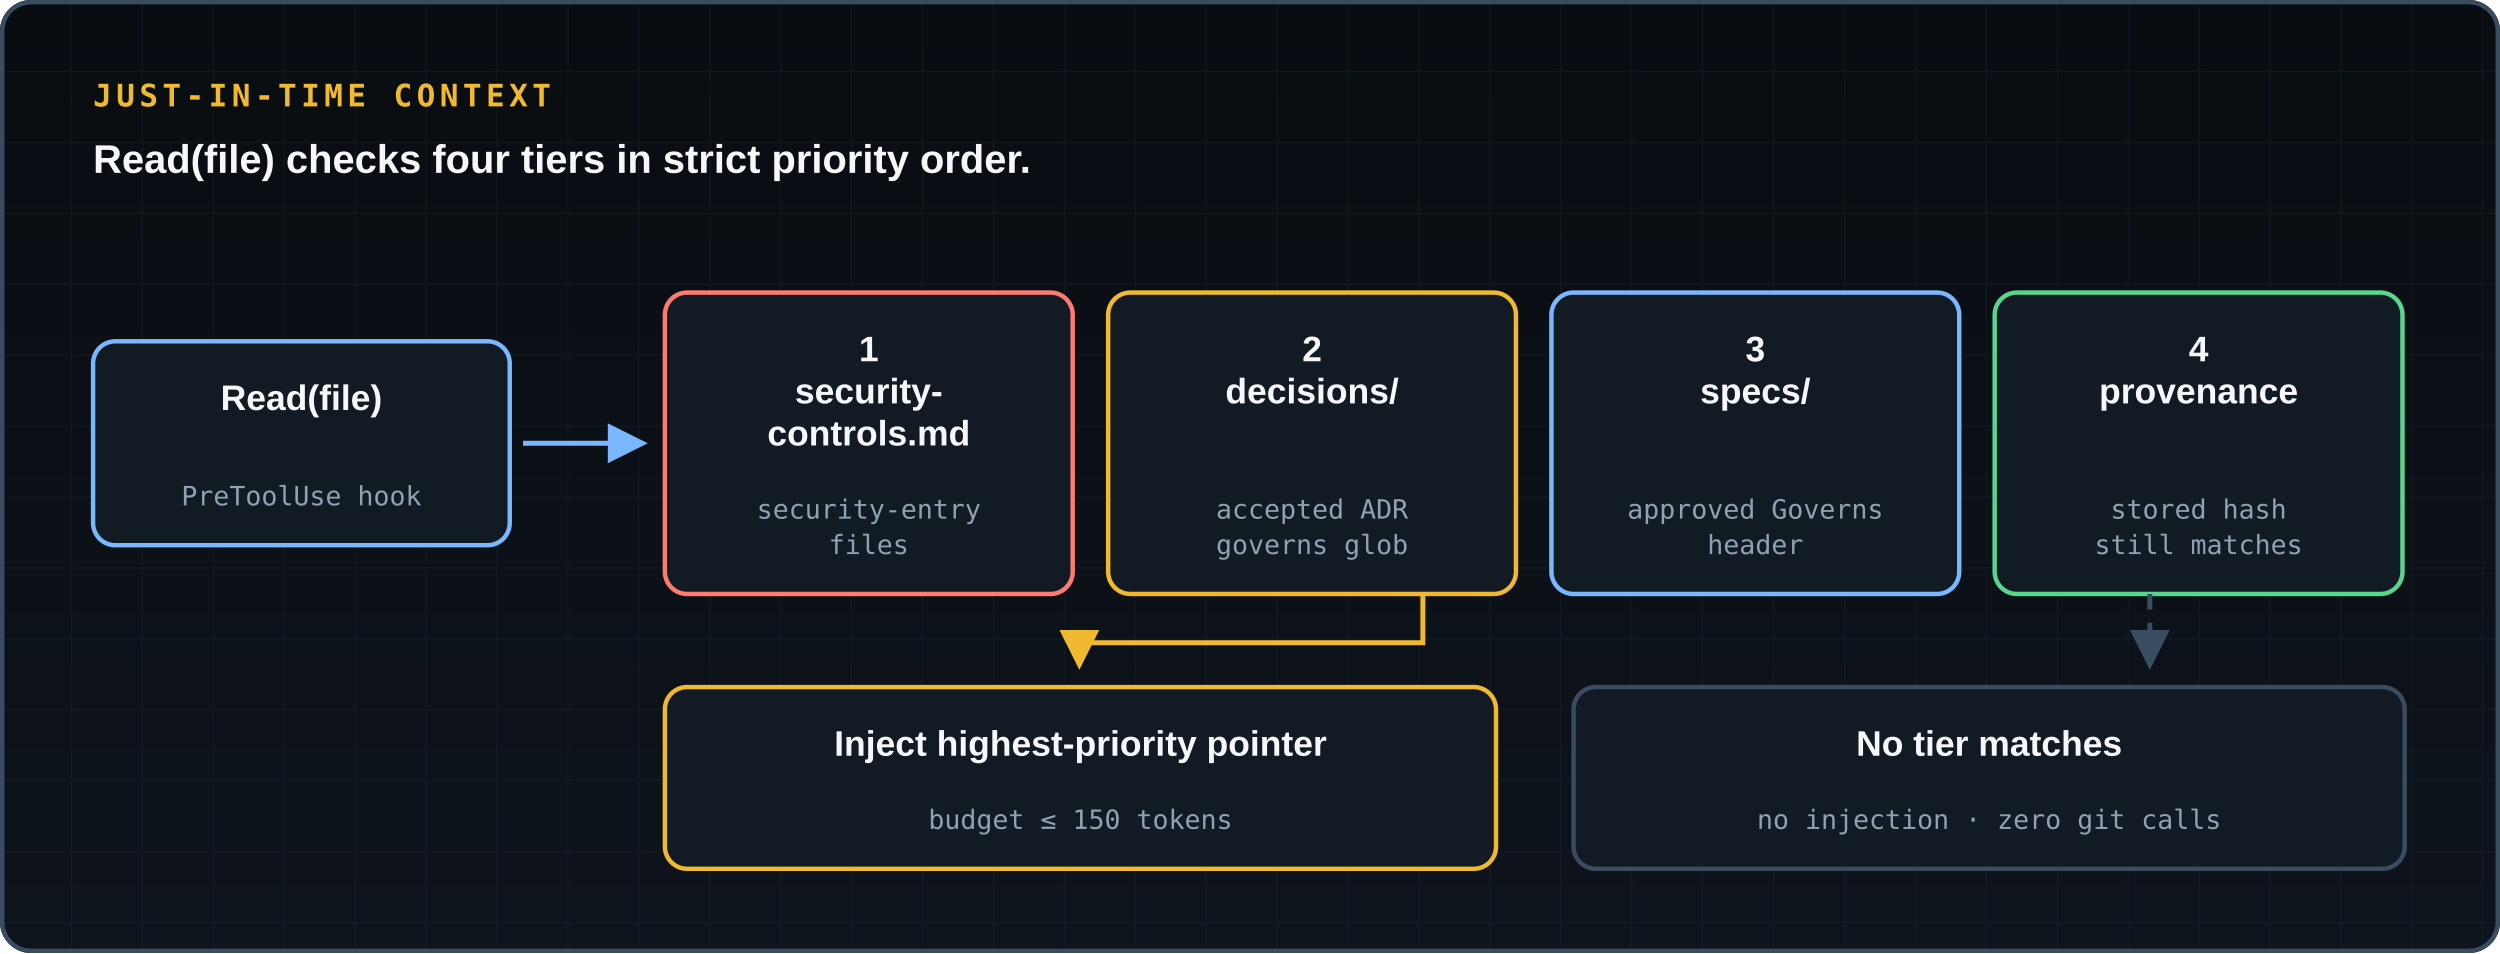
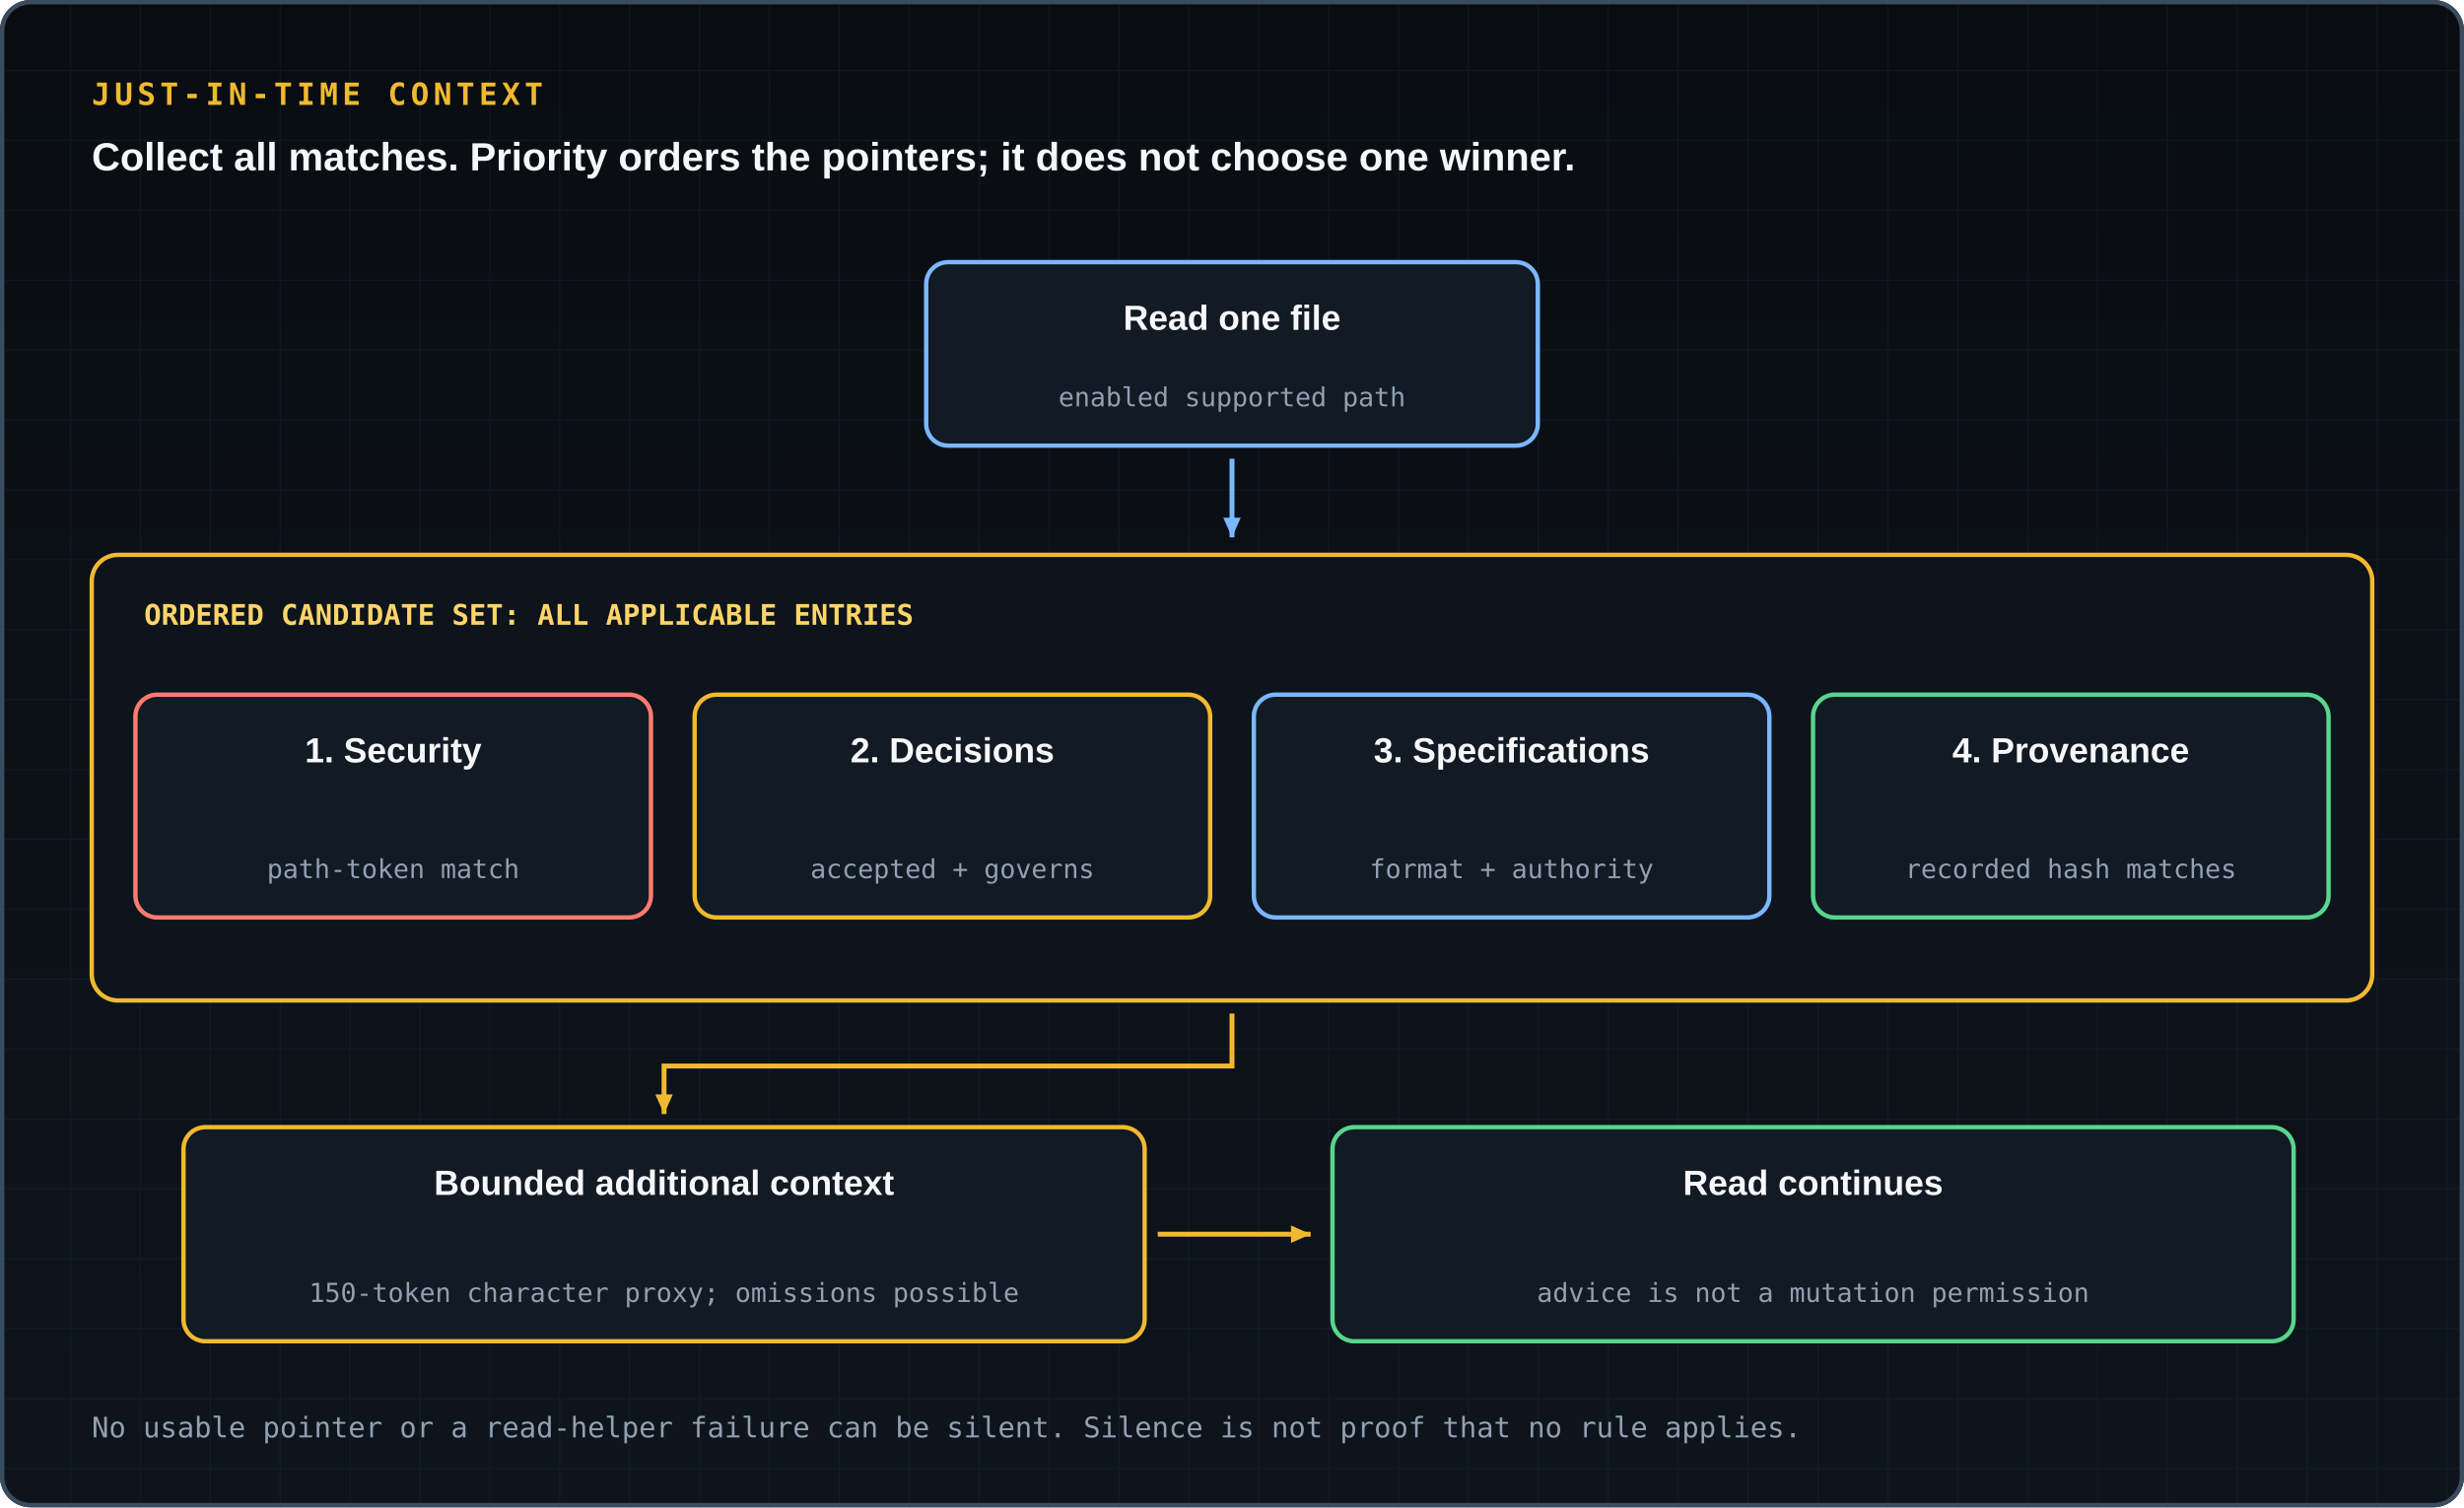
- <svg xmlns="http://www.w3.org/2000/svg" viewBox="0 0 1128 430" role="img" data-diagram-system="ca-v2">
+ <svg xmlns="http://www.w3.org/2000/svg" viewBox="0 0 1128 690" role="img" data-diagram-system="ca-v2">
  <defs>
    <linearGradient id="canvas" x1="0" y1="0" x2="0" y2="1">
      <stop stop-color="#090d12" />
      <stop offset="1" stop-color="#0e141c" />
    </linearGradient>
    <pattern id="grid" width="32" height="32" patternUnits="userSpaceOnUse">
      <path d="M32 0H0V32" fill="none" stroke="#273647" stroke-width="1" stroke-opacity=".24" />
    </pattern>
-     <marker id="arrow" markerWidth="8" markerHeight="8" refX="7" refY="4" orient="auto" markerUnits="strokeWidth">
-       <path d="M0 0 8 4 0 8z" fill="context-stroke" />
+     <marker id="arrow" markerUnits="userSpaceOnUse" viewBox="0 0 9 8" markerWidth="9" markerHeight="8" refX="9" refY="4" orient="auto">
+       <path d="M0 0L9 4L0 8Z" fill="context-stroke" />
    </marker>
  </defs>
-   <rect width="1128" height="430" rx="14" fill="url(#canvas)" />
-   <rect width="1128" height="430" rx="14" fill="url(#grid)" />
-   <rect x="1" y="1" width="1126" height="428" rx="13" fill="none" stroke="#3a4c60" stroke-width="2" />
+   <rect width="1128" height="690" rx="14" fill="url(#canvas)" />
+   <rect width="1128" height="690" rx="14" fill="url(#grid)" />
+   <rect x="1" y="1" width="1126" height="688" rx="13" fill="none" stroke="#3a4c60" stroke-width="2" />
  <text x="42" y="48" font-family="JetBrains Mono Variable, Consolas, Cascadia Mono, monospace" font-size="14" font-weight="750" fill="#f0b92f" text-anchor="start" letter-spacing="2" data-max-width="1062">JUST-IN-TIME CONTEXT</text>
-   <text x="42" y="78" font-family="Manrope Variable, Segoe UI, Arial, sans-serif" font-size="18" font-weight="700" fill="#f6f7f9" text-anchor="start" data-max-width="1062">Read(file) checks four tiers in strict priority order.</text>
-   <rect x="42" y="154" width="188" height="92" rx="10" fill="#121a24" stroke="#7ab7ff" stroke-width="2" />
-   <text x="136" y="185" font-family="Manrope Variable, Segoe UI, Arial, sans-serif" font-size="16" font-weight="700" fill="#f6f7f9" text-anchor="middle" data-max-width="164">Read(file)</text>
-   <text x="136" y="228" font-family="JetBrains Mono Variable, Consolas, Cascadia Mono, monospace" font-size="12" font-weight="500" fill="#91a0b2" text-anchor="middle" data-label-kind="annotation" data-max-width="164">PreToolUse hook</text>
-   <rect x="300" y="132" width="184" height="136" rx="10" fill="#121a24" stroke="#ff7b72" stroke-width="2" />
-   <text x="392" y="163" font-family="Manrope Variable, Segoe UI, Arial, sans-serif" font-size="16" font-weight="700" fill="#f6f7f9" text-anchor="middle" data-max-width="160">1</text>
-   <text x="392" y="182" font-family="Manrope Variable, Segoe UI, Arial, sans-serif" font-size="16" font-weight="700" fill="#f6f7f9" text-anchor="middle" data-max-width="160">security-</text>
-   <text x="392" y="201" font-family="Manrope Variable, Segoe UI, Arial, sans-serif" font-size="16" font-weight="700" fill="#f6f7f9" text-anchor="middle" data-max-width="160">controls.md</text>
-   <text x="392" y="234" font-family="JetBrains Mono Variable, Consolas, Cascadia Mono, monospace" font-size="12" font-weight="500" fill="#91a0b2" text-anchor="middle" data-label-kind="annotation" data-max-width="160">security-entry</text>
-   <text x="392" y="250" font-family="JetBrains Mono Variable, Consolas, Cascadia Mono, monospace" font-size="12" font-weight="500" fill="#91a0b2" text-anchor="middle" data-label-kind="annotation" data-max-width="160">files</text>
-   <path d="M236 200 L290 200" fill="none" stroke="#7ab7ff" stroke-width="2.25" marker-end="url(#arrow)" />
-   <rect x="500" y="132" width="184" height="136" rx="10" fill="#121a24" stroke="#f0b92f" stroke-width="2" />
-   <text x="592" y="163" font-family="Manrope Variable, Segoe UI, Arial, sans-serif" font-size="16" font-weight="700" fill="#f6f7f9" text-anchor="middle" data-max-width="160">2</text>
-   <text x="592" y="182" font-family="Manrope Variable, Segoe UI, Arial, sans-serif" font-size="16" font-weight="700" fill="#f6f7f9" text-anchor="middle" data-max-width="160">decisions/</text>
-   <text x="592" y="234" font-family="JetBrains Mono Variable, Consolas, Cascadia Mono, monospace" font-size="12" font-weight="500" fill="#91a0b2" text-anchor="middle" data-label-kind="annotation" data-max-width="160">accepted ADR</text>
-   <text x="592" y="250" font-family="JetBrains Mono Variable, Consolas, Cascadia Mono, monospace" font-size="12" font-weight="500" fill="#91a0b2" text-anchor="middle" data-label-kind="annotation" data-max-width="160">governs glob</text>
-   <rect x="700" y="132" width="184" height="136" rx="10" fill="#121a24" stroke="#7ab7ff" stroke-width="2" />
-   <text x="792" y="163" font-family="Manrope Variable, Segoe UI, Arial, sans-serif" font-size="16" font-weight="700" fill="#f6f7f9" text-anchor="middle" data-max-width="160">3</text>
-   <text x="792" y="182" font-family="Manrope Variable, Segoe UI, Arial, sans-serif" font-size="16" font-weight="700" fill="#f6f7f9" text-anchor="middle" data-max-width="160">specs/</text>
-   <text x="792" y="234" font-family="JetBrains Mono Variable, Consolas, Cascadia Mono, monospace" font-size="12" font-weight="500" fill="#91a0b2" text-anchor="middle" data-label-kind="annotation" data-max-width="160">approved Governs</text>
-   <text x="792" y="250" font-family="JetBrains Mono Variable, Consolas, Cascadia Mono, monospace" font-size="12" font-weight="500" fill="#91a0b2" text-anchor="middle" data-label-kind="annotation" data-max-width="160">header</text>
-   <rect x="900" y="132" width="184" height="136" rx="10" fill="#121a24" stroke="#58d68d" stroke-width="2" />
-   <text x="992" y="163" font-family="Manrope Variable, Segoe UI, Arial, sans-serif" font-size="16" font-weight="700" fill="#f6f7f9" text-anchor="middle" data-max-width="160">4</text>
-   <text x="992" y="182" font-family="Manrope Variable, Segoe UI, Arial, sans-serif" font-size="16" font-weight="700" fill="#f6f7f9" text-anchor="middle" data-max-width="160">provenance</text>
-   <text x="992" y="234" font-family="JetBrains Mono Variable, Consolas, Cascadia Mono, monospace" font-size="12" font-weight="500" fill="#91a0b2" text-anchor="middle" data-label-kind="annotation" data-max-width="160">stored hash</text>
-   <text x="992" y="250" font-family="JetBrains Mono Variable, Consolas, Cascadia Mono, monospace" font-size="12" font-weight="500" fill="#91a0b2" text-anchor="middle" data-label-kind="annotation" data-max-width="160">still matches</text>
-   <rect x="300" y="310" width="375" height="82" rx="10" fill="#121a24" stroke="#f0b92f" stroke-width="2" />
-   <text x="487.5" y="341" font-family="Manrope Variable, Segoe UI, Arial, sans-serif" font-size="16" font-weight="700" fill="#f6f7f9" text-anchor="middle" data-max-width="351">Inject highest-priority pointer</text>
-   <text x="487.5" y="374" font-family="JetBrains Mono Variable, Consolas, Cascadia Mono, monospace" font-size="12" font-weight="500" fill="#91a0b2" text-anchor="middle" data-label-kind="annotation" data-max-width="351">budget ≤ 150 tokens</text>
-   <rect x="710" y="310" width="375" height="82" rx="10" fill="#121a24" stroke="#3a4c60" stroke-width="2" />
-   <text x="897.5" y="341" font-family="Manrope Variable, Segoe UI, Arial, sans-serif" font-size="16" font-weight="700" fill="#f6f7f9" text-anchor="middle" data-max-width="351">No tier matches</text>
-   <text x="897.5" y="374" font-family="JetBrains Mono Variable, Consolas, Cascadia Mono, monospace" font-size="12" font-weight="500" fill="#91a0b2" text-anchor="middle" data-label-kind="annotation" data-max-width="351">no injection · zero git calls</text>
-   <polyline points="642,268 642,290 487,290 487,300" fill="none" stroke="#f0b92f" stroke-width="2.25" marker-end="url(#arrow)" />
-   <polyline points="970,268 970,300" fill="none" stroke="#3a4c60" stroke-width="2.25" stroke-dasharray="7 6" marker-end="url(#arrow)" />
+   <text x="42" y="78" font-family="Manrope Variable, Segoe UI, Arial, sans-serif" font-size="18" font-weight="700" fill="#f6f7f9" text-anchor="start" data-max-width="1062">Collect all matches. Priority orders the pointers; it does not choose one winner.</text>
+   <rect x="424" y="120" width="280" height="84" rx="10" fill="#121a24" stroke="#7ab7ff" stroke-width="2" />
+   <text x="564" y="151" font-family="Manrope Variable, Segoe UI, Arial, sans-serif" font-size="16" font-weight="700" fill="#f6f7f9" text-anchor="middle" data-max-width="256">Read one file</text>
+   <text x="564" y="186" font-family="JetBrains Mono Variable, Consolas, Cascadia Mono, monospace" font-size="12" font-weight="500" fill="#91a0b2" text-anchor="middle" data-label-kind="annotation" data-max-width="256">enabled supported path</text>
+   <path d="M564 210 L564 246" fill="none" stroke="#7ab7ff" stroke-width="2.25" marker-end="url(#arrow)" />
+   <rect x="42" y="254" width="1044" height="204" rx="12" fill="#0e141c" stroke="#f0b92f" stroke-width="2" />
+   <text x="66" y="286" font-family="JetBrains Mono Variable, Consolas, Cascadia Mono, monospace" font-size="13" font-weight="650" fill="#ffd568" text-anchor="start" data-label-kind="annotation" data-max-width="1038">ORDERED CANDIDATE SET: ALL APPLICABLE ENTRIES</text>
+   <rect x="62" y="318" width="236" height="102" rx="10" fill="#121a24" stroke="#ff7b72" stroke-width="2" />
+   <text x="180" y="349" font-family="Manrope Variable, Segoe UI, Arial, sans-serif" font-size="16" font-weight="700" fill="#f6f7f9" text-anchor="middle" data-max-width="212">1. Security</text>
+   <text x="180" y="402" font-family="JetBrains Mono Variable, Consolas, Cascadia Mono, monospace" font-size="12" font-weight="500" fill="#91a0b2" text-anchor="middle" data-label-kind="annotation" data-max-width="212">path-token match</text>
+   <rect x="318" y="318" width="236" height="102" rx="10" fill="#121a24" stroke="#f0b92f" stroke-width="2" />
+   <text x="436" y="349" font-family="Manrope Variable, Segoe UI, Arial, sans-serif" font-size="16" font-weight="700" fill="#f6f7f9" text-anchor="middle" data-max-width="212">2. Decisions</text>
+   <text x="436" y="402" font-family="JetBrains Mono Variable, Consolas, Cascadia Mono, monospace" font-size="12" font-weight="500" fill="#91a0b2" text-anchor="middle" data-label-kind="annotation" data-max-width="212">accepted + governs</text>
+   <rect x="574" y="318" width="236" height="102" rx="10" fill="#121a24" stroke="#7ab7ff" stroke-width="2" />
+   <text x="692" y="349" font-family="Manrope Variable, Segoe UI, Arial, sans-serif" font-size="16" font-weight="700" fill="#f6f7f9" text-anchor="middle" data-max-width="212">3. Specifications</text>
+   <text x="692" y="402" font-family="JetBrains Mono Variable, Consolas, Cascadia Mono, monospace" font-size="12" font-weight="500" fill="#91a0b2" text-anchor="middle" data-label-kind="annotation" data-max-width="212">format + authority</text>
+   <rect x="830" y="318" width="236" height="102" rx="10" fill="#121a24" stroke="#58d68d" stroke-width="2" />
+   <text x="948" y="349" font-family="Manrope Variable, Segoe UI, Arial, sans-serif" font-size="16" font-weight="700" fill="#f6f7f9" text-anchor="middle" data-max-width="212">4. Provenance</text>
+   <text x="948" y="402" font-family="JetBrains Mono Variable, Consolas, Cascadia Mono, monospace" font-size="12" font-weight="500" fill="#91a0b2" text-anchor="middle" data-label-kind="annotation" data-max-width="212">recorded hash matches</text>
+   <rect x="84" y="516" width="440" height="98" rx="10" fill="#121a24" stroke="#f0b92f" stroke-width="2" />
+   <text x="304" y="547" font-family="Manrope Variable, Segoe UI, Arial, sans-serif" font-size="16" font-weight="700" fill="#f6f7f9" text-anchor="middle" data-max-width="416">Bounded additional context</text>
+   <text x="304" y="596" font-family="JetBrains Mono Variable, Consolas, Cascadia Mono, monospace" font-size="12" font-weight="500" fill="#91a0b2" text-anchor="middle" data-label-kind="annotation" data-max-width="416">150-token character proxy; omissions possible</text>
+   <rect x="610" y="516" width="440" height="98" rx="10" fill="#121a24" stroke="#58d68d" stroke-width="2" />
+   <text x="830" y="547" font-family="Manrope Variable, Segoe UI, Arial, sans-serif" font-size="16" font-weight="700" fill="#f6f7f9" text-anchor="middle" data-max-width="416">Read continues</text>
+   <text x="830" y="596" font-family="JetBrains Mono Variable, Consolas, Cascadia Mono, monospace" font-size="12" font-weight="500" fill="#91a0b2" text-anchor="middle" data-label-kind="annotation" data-max-width="416">advice is not a mutation permission</text>
+   <polyline points="564,464 564,488 304,488 304,510" fill="none" stroke="#f0b92f" stroke-width="2.25" marker-end="url(#arrow)" />
+   <path d="M530 565 L600 565" fill="none" stroke="#f0b92f" stroke-width="2.25" marker-end="url(#arrow)" />
+   <text x="42" y="658" font-family="JetBrains Mono Variable, Consolas, Cascadia Mono, monospace" font-size="13" font-weight="500" fill="#91a0b2" text-anchor="start" data-label-kind="annotation" data-max-width="1062">No usable pointer or a read-helper failure can be silent. Silence is not proof that no rule applies.</text>
</svg>
